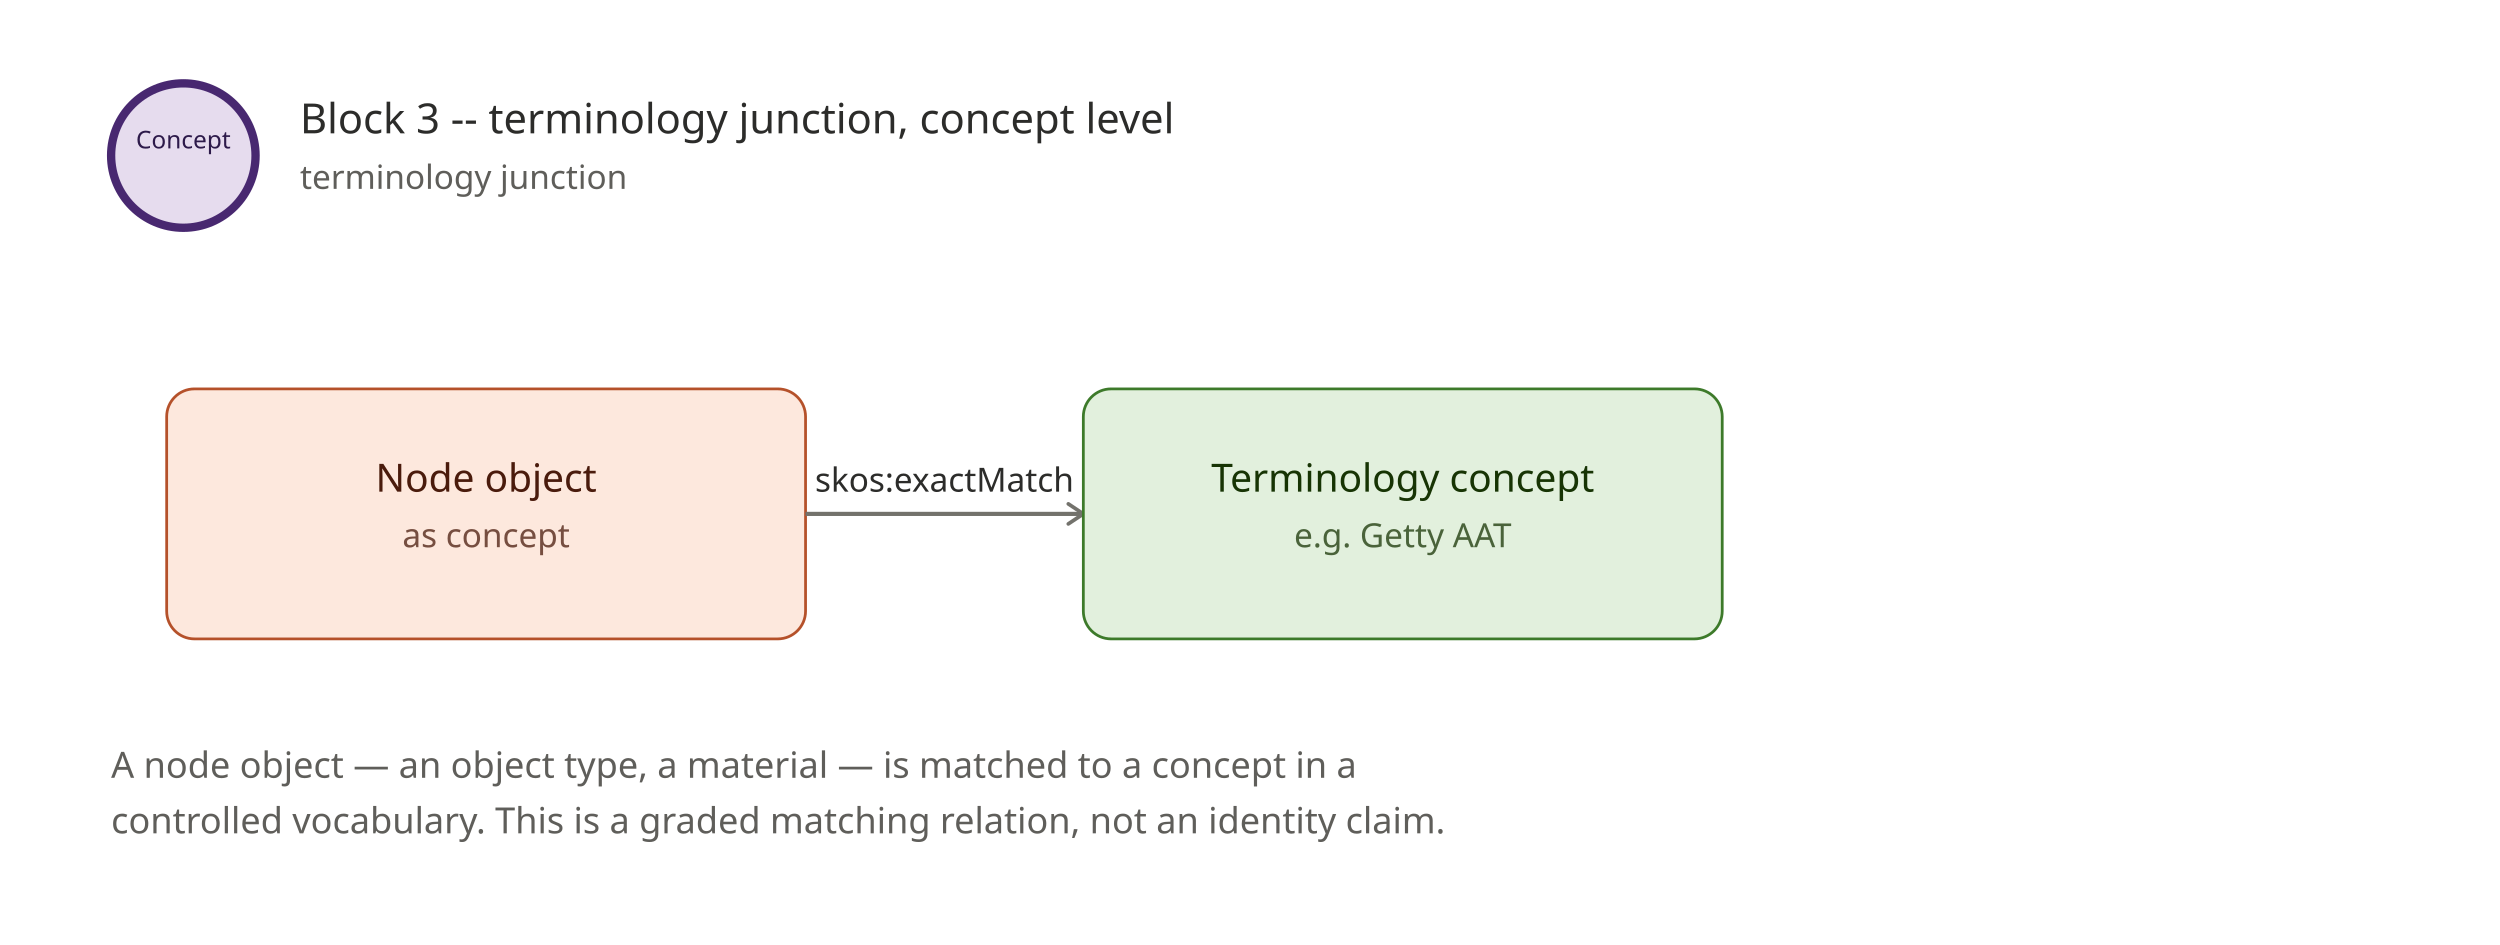
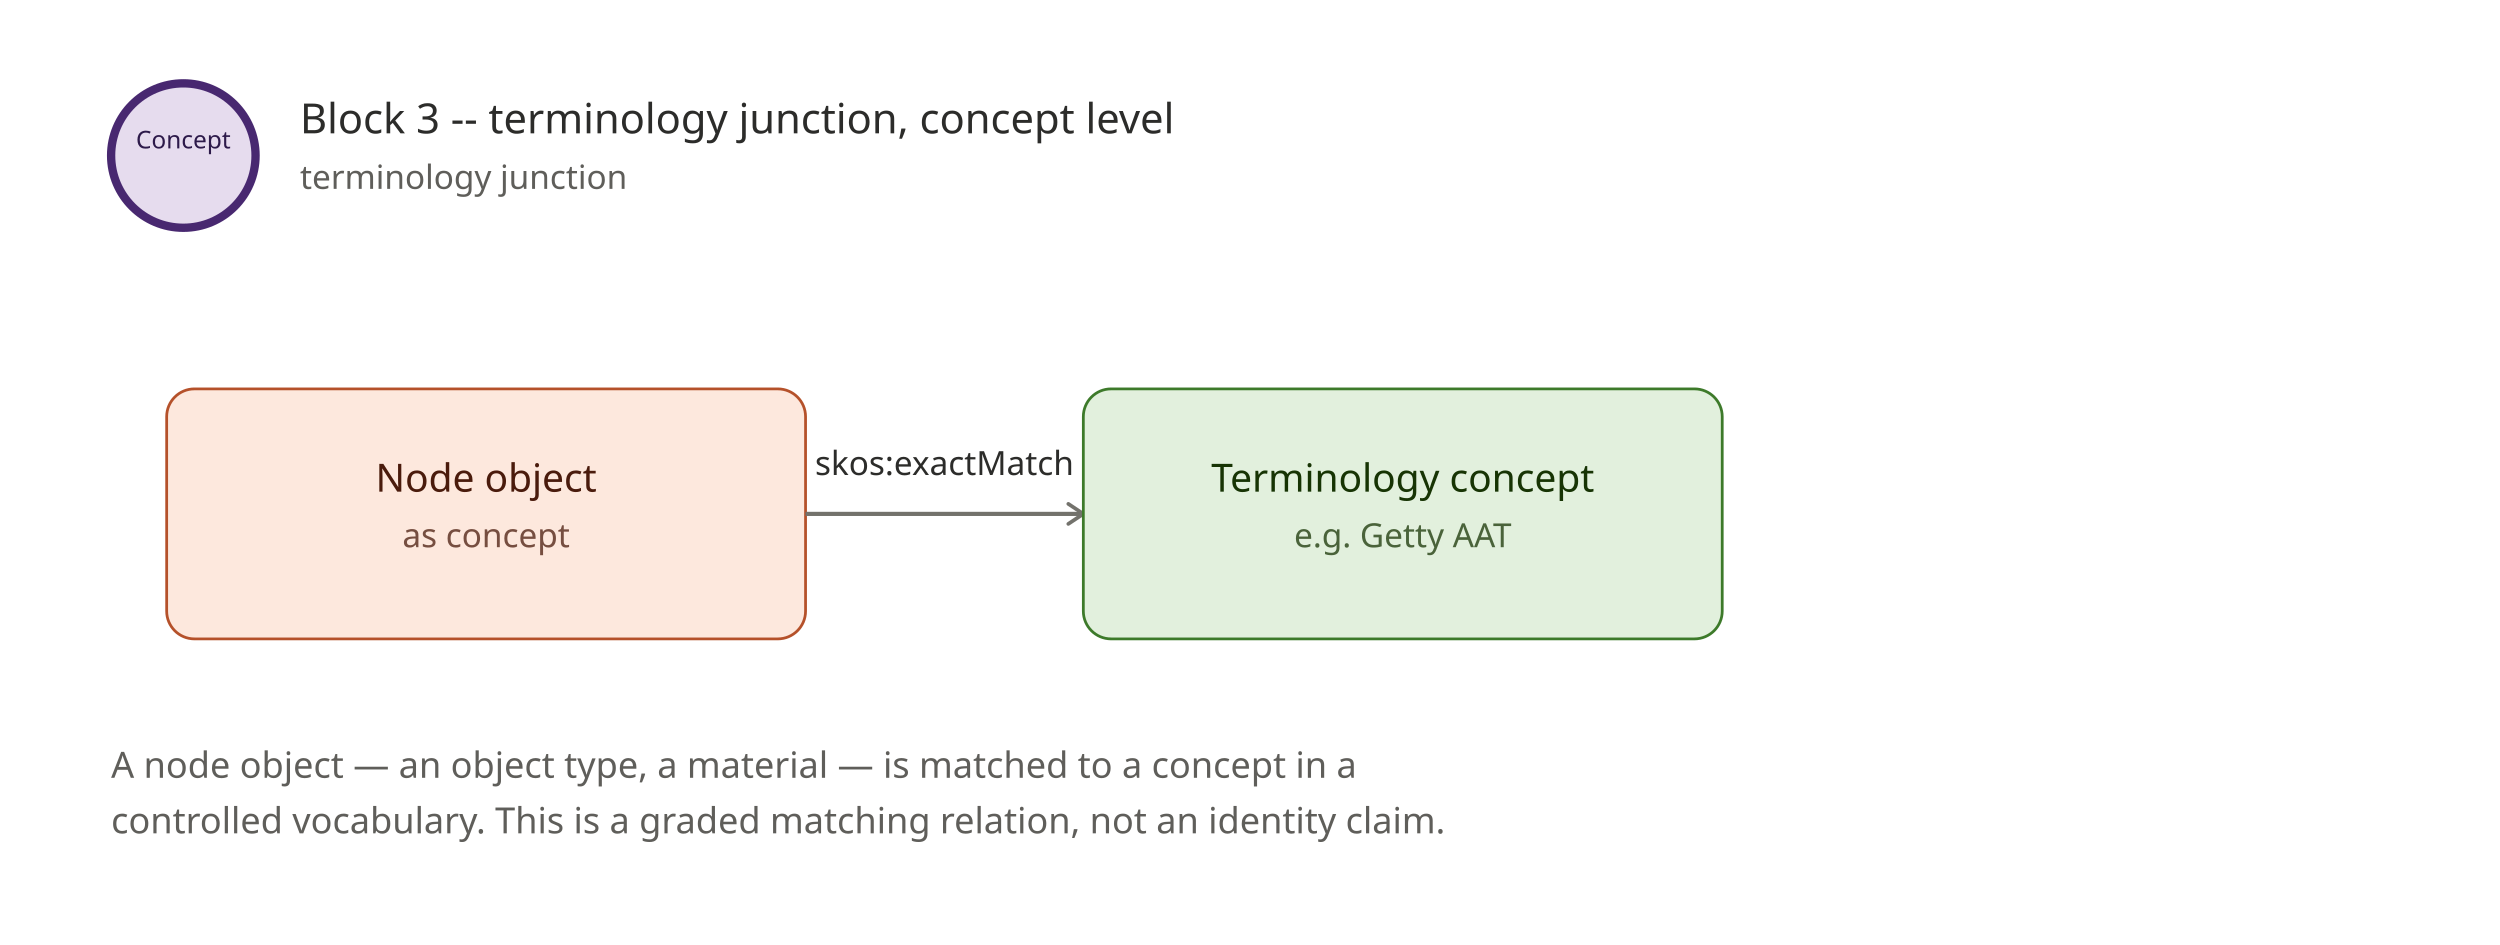
<svg xmlns="http://www.w3.org/2000/svg" width="900" height="340" viewBox="0 0 900 340" role="img">
  <defs>
    <marker id="arrow" viewBox="0 0 10 10" refX="8" refY="5" markerWidth="6" markerHeight="6" orient="auto-start-reverse">
      <path d="M2 1L8 5L2 9" fill="none" stroke="#73726c" stroke-width="1.5" stroke-linecap="round" stroke-linejoin="round" />
    </marker>
  </defs>
  <circle cx="66.0" cy="56.0" r="26.0" fill="#e6dcee" stroke="#482870" stroke-width="3" />
  <text x="66.0" y="50.0" text-anchor="middle" dominant-baseline="central" font-family="Fira Sans" font-weight="500" font-size="8.8" fill="#2d1a4a">Concept</text>
  <text x="66.0" y="64.8" text-anchor="middle" dominant-baseline="central" font-family="Fira Sans" font-size="3.9" fill="#2d1a4a" opacity="0.8" />
  <text x="108.0" y="48.0" font-family="Fira Sans" font-weight="500" font-size="15" fill="#2c2c2a">Block 3 -- terminology junction, concept level</text>
  <text x="108.0" y="68.0" font-family="Fira Sans" font-size="12" fill="#5f5e5a">terminology junction</text>
  <rect x="60.0" y="140.0" width="230.0" height="90.0" rx="10" fill="#fde8dd" stroke="#b5512a" stroke-width="1" />
  <text x="175.0" y="177.0" text-anchor="middle" font-family="Fira Sans" font-weight="500" font-size="14" fill="#4a1b0c">Node object</text>
  <text x="175.0" y="197.0" text-anchor="middle" font-family="Fira Sans" font-size="12" fill="#4a1b0c" opacity="0.75">as concept</text>
  <line x1="290.0" y1="185.0" x2="390.0" y2="185.0" stroke="#73726c" stroke-width="1.5" marker-end="url(#arrow)" />
-   <text x="340.0" y="177.0" text-anchor="middle" font-family="Fira Sans" font-weight="500" font-size="12" fill="#2c2c2a">skos:exactMatch</text>
+   <text x="340.0" y="171.0" text-anchor="middle" font-family="Fira Sans" font-weight="500" font-size="12" fill="#2c2c2a">skos:exactMatch</text>
  <rect x="390.0" y="140.0" width="230.0" height="90.0" rx="10" fill="#e2f0dd" stroke="#3d7a2a" stroke-width="1" />
  <text x="505.0" y="177.0" text-anchor="middle" font-family="Fira Sans" font-weight="500" font-size="14" fill="#173404">Terminology concept</text>
  <text x="505.0" y="197.0" text-anchor="middle" font-family="Fira Sans" font-size="12" fill="#173404" opacity="0.75">e.g. Getty AAT</text>
  <text x="40.0" y="280.0" font-family="Fira Sans" font-size="13" fill="#5f5e5a">A node object — an object type, a material — is matched to a concept in a</text>
  <text x="40.0" y="300.0" font-family="Fira Sans" font-size="13" fill="#5f5e5a">controlled vocabulary. This is a graded matching relation, not an identity claim.</text>
</svg>
